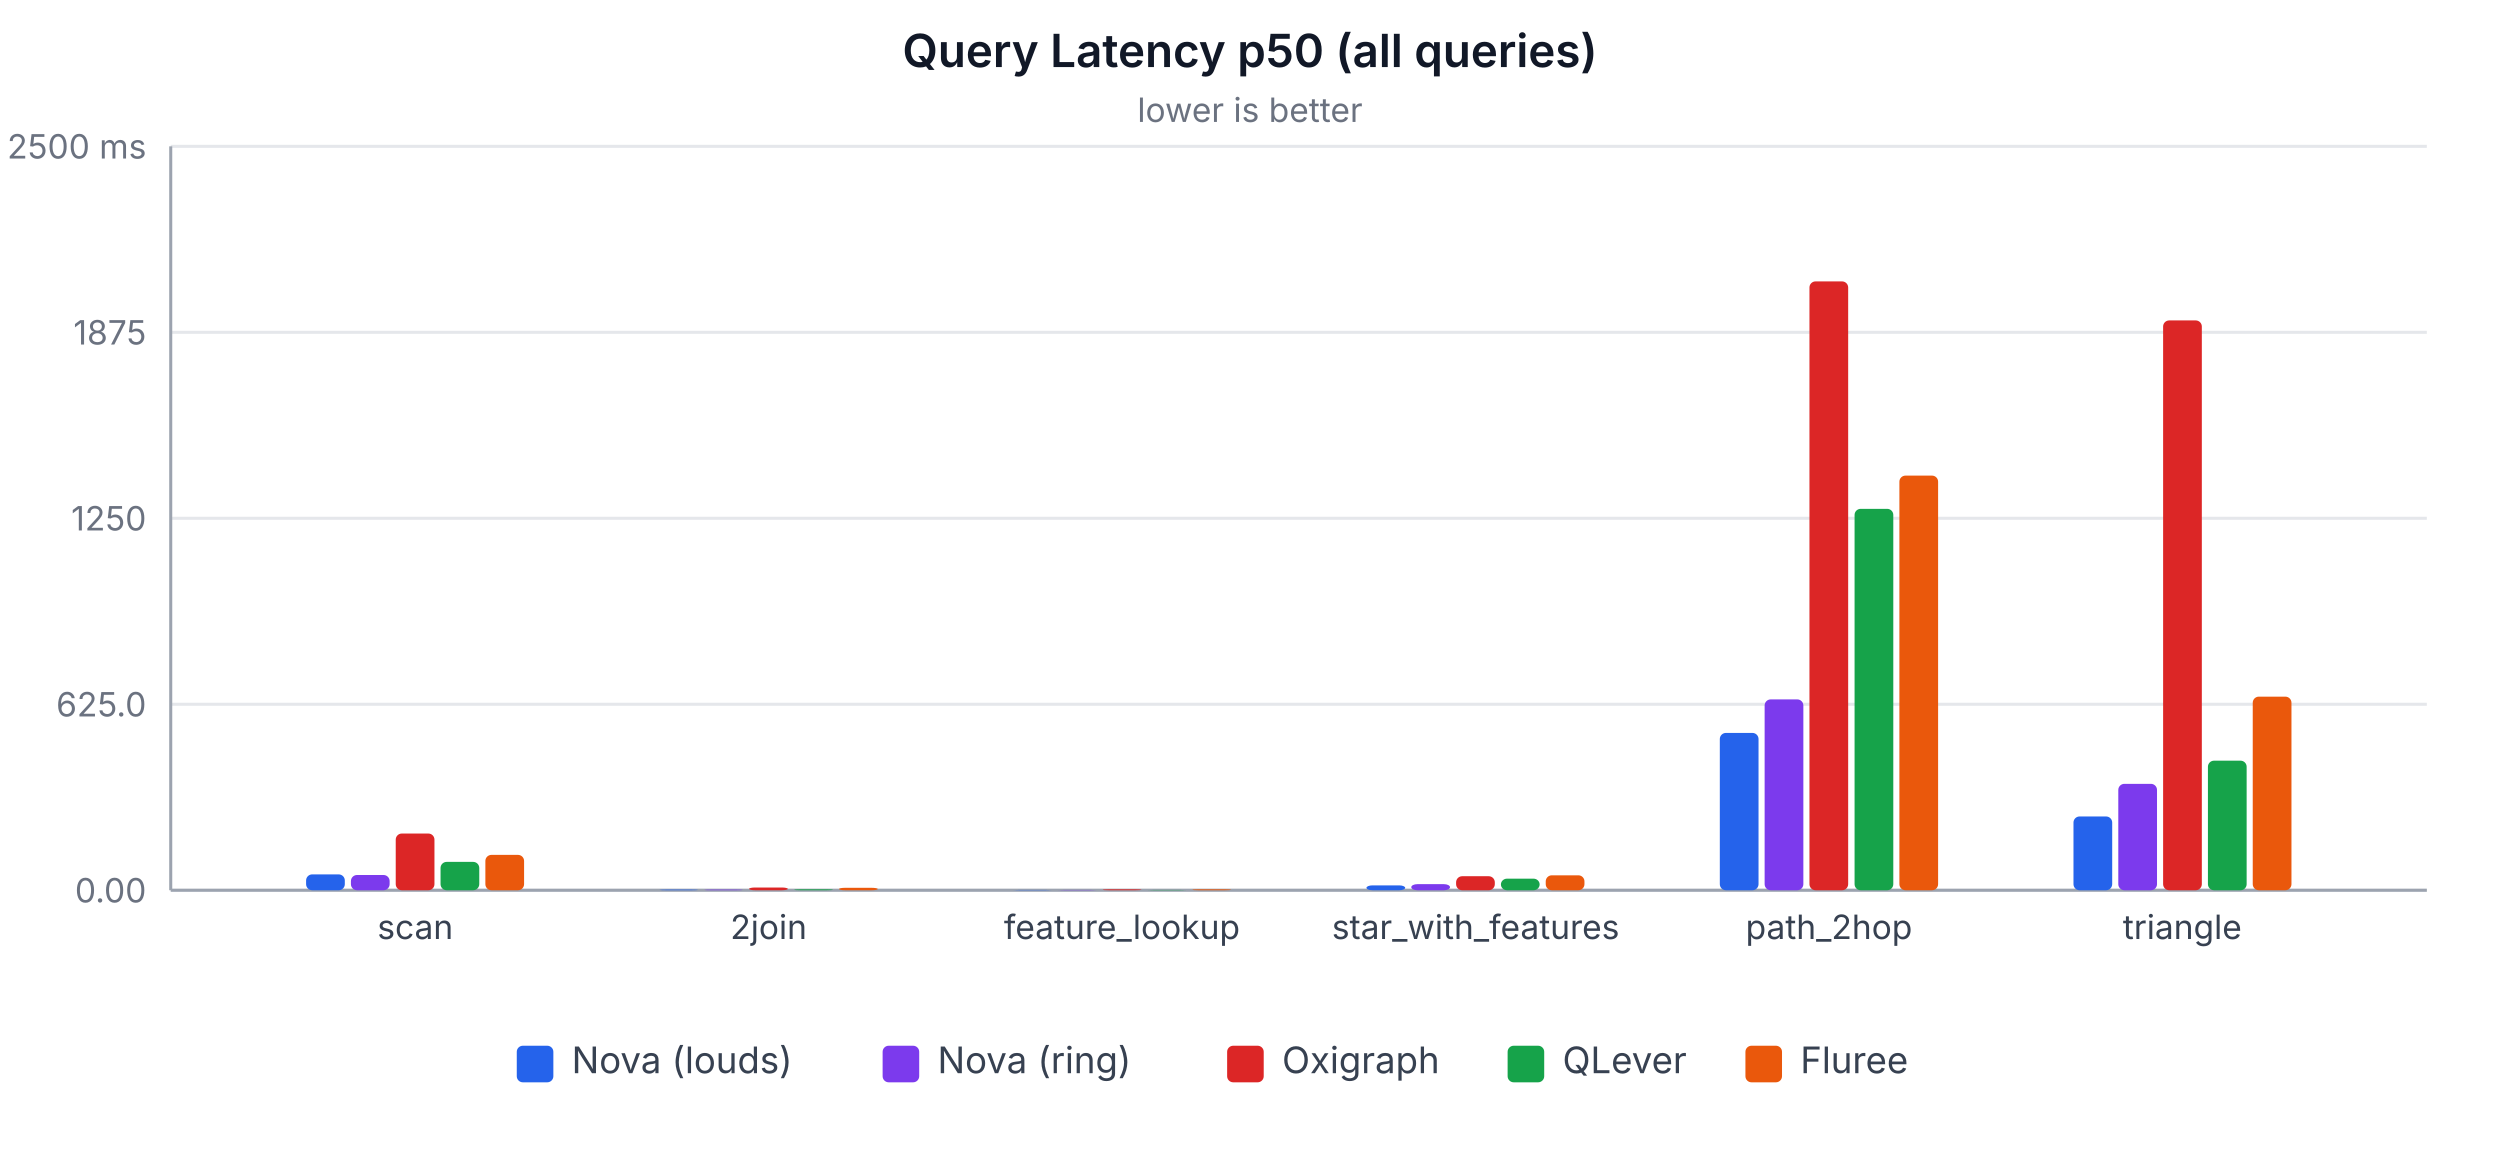
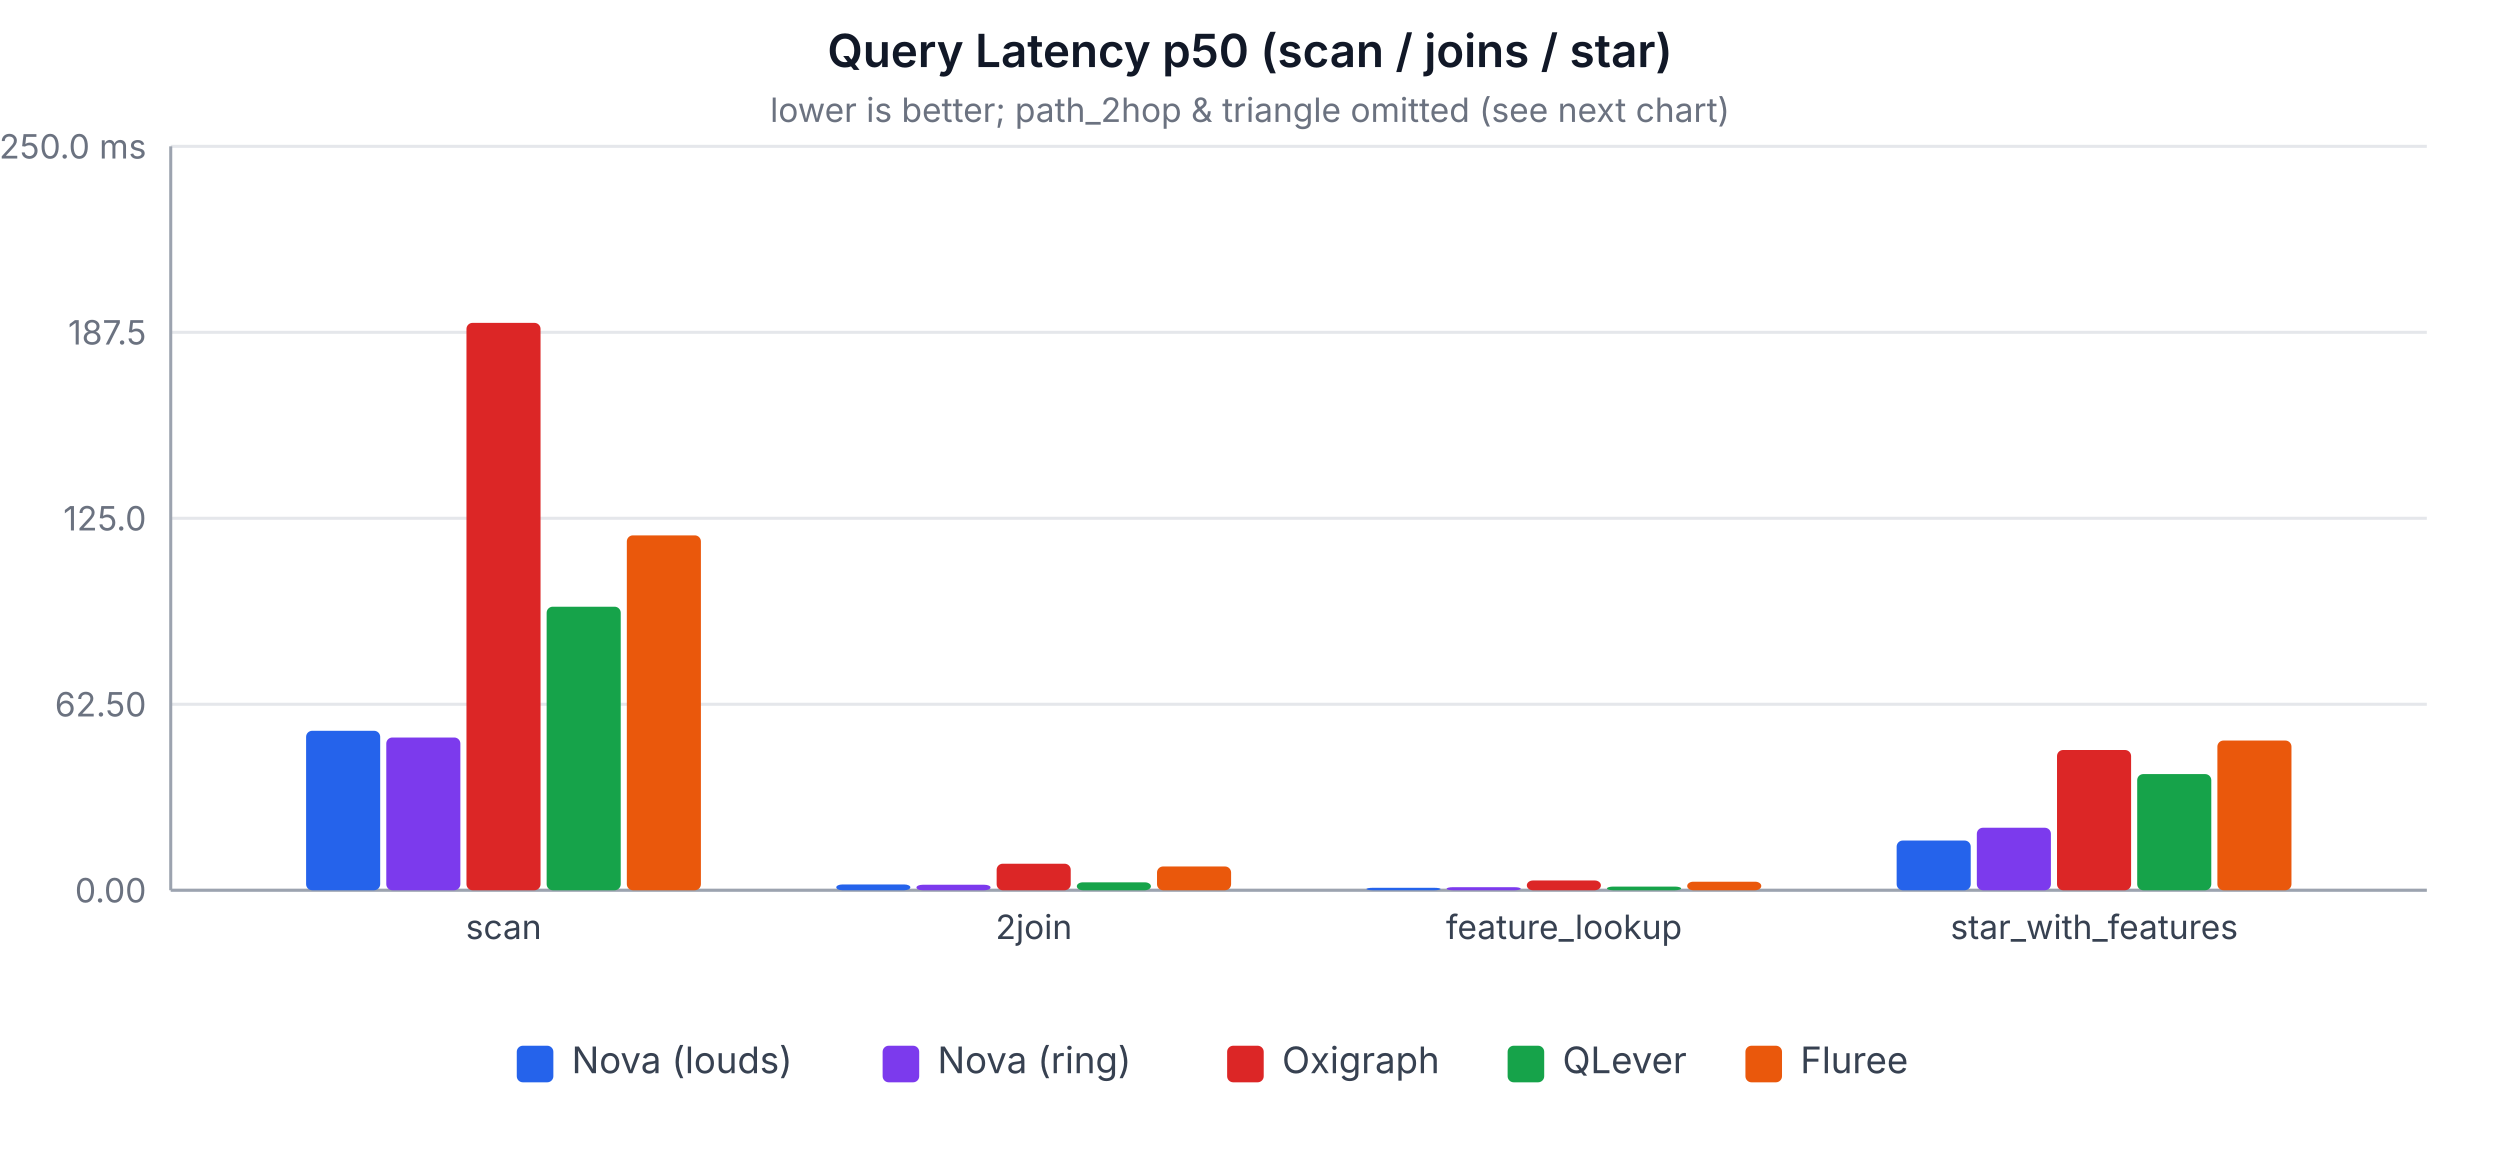
- <svg xmlns="http://www.w3.org/2000/svg" width="820" height="380" viewBox="0 0 820 380" role="img" aria-label="Query Latency p50 (all queries)">
+ <svg xmlns="http://www.w3.org/2000/svg" width="820" height="380" viewBox="0 0 820 380" role="img" aria-label="Query Latency p50 (scan / joins / star)">
  <style>
  .title { fill: #111827; }
  .muted { fill: #6b7280; }
  .label { fill: #374151; }
  .grid  { stroke: #e5e7eb; stroke-width: 1; }
  .axis  { stroke: #9ca3af; stroke-width: 1; }
  @media (prefers-color-scheme: dark) {
    .title { fill: #f3f4f6; }
    .muted { fill: #9ca3af; }
    .label { fill: #d1d5db; }
    .grid  { stroke: #374151; }
    .axis  { stroke: #6b7280; }
  }
</style>
-   <text class="title" x="410.0" y="22" text-anchor="middle" font-family="system-ui, -apple-system, sans-serif" font-size="15" font-weight="600">Query Latency p50 (all queries)</text>
-   <text class="muted" x="410.0" y="40" text-anchor="middle" font-family="system-ui, -apple-system, sans-serif" font-size="11">lower is better</text>
+   <text class="title" x="410.0" y="22" text-anchor="middle" font-family="system-ui, -apple-system, sans-serif" font-size="15" font-weight="600">Query Latency p50 (scan / joins / star)</text>
+   <text class="muted" x="410.0" y="40" text-anchor="middle" font-family="system-ui, -apple-system, sans-serif" font-size="11">lower is better; path_2hop &amp; triangle omitted (see next chart)</text>
  <line class="grid" x1="56" y1="292.0" x2="796" y2="292.0" />
  <text class="muted" x="48" y="296.0" text-anchor="end" font-family="system-ui, -apple-system, sans-serif" font-size="11">0.00</text>
  <line class="grid" x1="56" y1="231.0" x2="796" y2="231.0" />
-   <text class="muted" x="48" y="235.0" text-anchor="end" font-family="system-ui, -apple-system, sans-serif" font-size="11">625.0</text>
+   <text class="muted" x="48" y="235.0" text-anchor="end" font-family="system-ui, -apple-system, sans-serif" font-size="11">62.50</text>
  <line class="grid" x1="56" y1="170.0" x2="796" y2="170.0" />
-   <text class="muted" x="48" y="174.0" text-anchor="end" font-family="system-ui, -apple-system, sans-serif" font-size="11">1250</text>
+   <text class="muted" x="48" y="174.0" text-anchor="end" font-family="system-ui, -apple-system, sans-serif" font-size="11">125.0</text>
  <line class="grid" x1="56" y1="109.0" x2="796" y2="109.0" />
-   <text class="muted" x="48" y="113.0" text-anchor="end" font-family="system-ui, -apple-system, sans-serif" font-size="11">1875</text>
+   <text class="muted" x="48" y="113.0" text-anchor="end" font-family="system-ui, -apple-system, sans-serif" font-size="11">187.5</text>
  <line class="grid" x1="56" y1="48.0" x2="796" y2="48.0" />
-   <text class="muted" x="48" y="52.0" text-anchor="end" font-family="system-ui, -apple-system, sans-serif" font-size="11">2500 ms</text>
+   <text class="muted" x="48" y="52.0" text-anchor="end" font-family="system-ui, -apple-system, sans-serif" font-size="11">250.0 ms</text>
  <line class="axis" x1="56" y1="48" x2="56" y2="292" />
  <line class="axis" x1="56" y1="292" x2="796" y2="292" />
-   <rect x="100.4" y="286.8" width="12.7" height="5.2" fill="#2563eb" rx="2" />
-   <rect x="115.1" y="287.0" width="12.7" height="5.0" fill="#7c3aed" rx="2" />
-   <rect x="129.8" y="273.4" width="12.7" height="18.6" fill="#dc2626" rx="2" />
-   <rect x="144.5" y="282.7" width="12.7" height="9.3" fill="#16a34a" rx="2" />
-   <rect x="159.2" y="280.4" width="12.7" height="11.6" fill="#ea580c" rx="2" />
-   <text class="label" x="136.2" y="308" text-anchor="middle" font-family="system-ui, -apple-system, sans-serif" font-size="11">scan</text>
-   <rect x="216.3" y="291.8" width="12.7" height="0.2" fill="#2563eb" rx="2" />
-   <rect x="231.0" y="291.8" width="12.7" height="0.2" fill="#7c3aed" rx="2" />
-   <rect x="245.7" y="291.1" width="12.7" height="0.9" fill="#dc2626" rx="2" />
-   <rect x="260.5" y="291.7" width="12.7" height="0.3" fill="#16a34a" rx="2" />
-   <rect x="275.2" y="291.2" width="12.7" height="0.8" fill="#ea580c" rx="2" />
-   <text class="label" x="252.1" y="308" text-anchor="middle" font-family="system-ui, -apple-system, sans-serif" font-size="11">2join</text>
-   <rect x="332.3" y="291.9" width="12.7" height="0.1" fill="#2563eb" rx="2" />
-   <rect x="347.0" y="291.9" width="12.7" height="0.1" fill="#7c3aed" rx="2" />
-   <rect x="361.7" y="291.7" width="12.7" height="0.3" fill="#dc2626" rx="2" />
-   <rect x="376.4" y="291.9" width="12.7" height="0.1" fill="#16a34a" rx="2" />
-   <rect x="391.1" y="291.7" width="12.7" height="0.3" fill="#ea580c" rx="2" />
-   <text class="label" x="368.0" y="308" text-anchor="middle" font-family="system-ui, -apple-system, sans-serif" font-size="11">feature_lookup</text>
-   <rect x="448.2" y="290.4" width="12.7" height="1.6" fill="#2563eb" rx="2" />
-   <rect x="462.9" y="290.0" width="12.7" height="2.0" fill="#7c3aed" rx="2" />
-   <rect x="477.6" y="287.4" width="12.7" height="4.6" fill="#dc2626" rx="2" />
-   <rect x="492.3" y="288.2" width="12.7" height="3.8" fill="#16a34a" rx="2" />
-   <rect x="507.0" y="287.1" width="12.7" height="4.9" fill="#ea580c" rx="2" />
-   <text class="label" x="484.0" y="308" text-anchor="middle" font-family="system-ui, -apple-system, sans-serif" font-size="11">star_with_features</text>
-   <rect x="564.1" y="240.4" width="12.7" height="51.6" fill="#2563eb" rx="2" />
-   <rect x="578.8" y="229.4" width="12.7" height="62.6" fill="#7c3aed" rx="2" />
-   <rect x="593.5" y="92.3" width="12.7" height="199.7" fill="#dc2626" rx="2" />
-   <rect x="608.3" y="166.9" width="12.7" height="125.1" fill="#16a34a" rx="2" />
-   <rect x="623.0" y="156.0" width="12.7" height="136.0" fill="#ea580c" rx="2" />
-   <text class="label" x="599.9" y="308" text-anchor="middle" font-family="system-ui, -apple-system, sans-serif" font-size="11">path_2hop</text>
-   <rect x="680.1" y="267.8" width="12.7" height="24.2" fill="#2563eb" rx="2" />
-   <rect x="694.8" y="257.1" width="12.7" height="34.9" fill="#7c3aed" rx="2" />
-   <rect x="709.5" y="105.1" width="12.7" height="186.9" fill="#dc2626" rx="2" />
-   <rect x="724.2" y="249.5" width="12.7" height="42.5" fill="#16a34a" rx="2" />
-   <rect x="738.9" y="228.5" width="12.7" height="63.5" fill="#ea580c" rx="2" />
-   <text class="label" x="715.8" y="308" text-anchor="middle" font-family="system-ui, -apple-system, sans-serif" font-size="11">triangle</text>
+   <rect x="100.4" y="239.7" width="24.3" height="52.3" fill="#2563eb" rx="2" />
+   <rect x="126.7" y="241.9" width="24.3" height="50.1" fill="#7c3aed" rx="2" />
+   <rect x="153.0" y="105.9" width="24.3" height="186.1" fill="#dc2626" rx="2" />
+   <rect x="179.3" y="199.0" width="24.3" height="93.0" fill="#16a34a" rx="2" />
+   <rect x="205.6" y="175.6" width="24.3" height="116.4" fill="#ea580c" rx="2" />
+   <text class="label" x="165.2" y="308" text-anchor="middle" font-family="system-ui, -apple-system, sans-serif" font-size="11">scan</text>
+   <rect x="274.3" y="290.1" width="24.3" height="1.9" fill="#2563eb" rx="2" />
+   <rect x="300.6" y="290.2" width="24.3" height="1.8" fill="#7c3aed" rx="2" />
+   <rect x="326.9" y="283.3" width="24.3" height="8.7" fill="#dc2626" rx="2" />
+   <rect x="353.2" y="289.4" width="24.3" height="2.6" fill="#16a34a" rx="2" />
+   <rect x="379.5" y="284.2" width="24.3" height="7.8" fill="#ea580c" rx="2" />
+   <text class="label" x="339.1" y="308" text-anchor="middle" font-family="system-ui, -apple-system, sans-serif" font-size="11">2join</text>
+   <rect x="448.2" y="291.2" width="24.3" height="0.8" fill="#2563eb" rx="2" />
+   <rect x="474.5" y="291.0" width="24.3" height="1.0" fill="#7c3aed" rx="2" />
+   <rect x="500.8" y="288.8" width="24.3" height="3.2" fill="#dc2626" rx="2" />
+   <rect x="527.1" y="290.8" width="24.3" height="1.2" fill="#16a34a" rx="2" />
+   <rect x="553.4" y="289.2" width="24.3" height="2.8" fill="#ea580c" rx="2" />
+   <text class="label" x="513.0" y="308" text-anchor="middle" font-family="system-ui, -apple-system, sans-serif" font-size="11">feature_lookup</text>
+   <rect x="622.1" y="275.7" width="24.3" height="16.3" fill="#2563eb" rx="2" />
+   <rect x="648.4" y="271.5" width="24.3" height="20.5" fill="#7c3aed" rx="2" />
+   <rect x="674.7" y="246.0" width="24.3" height="46.0" fill="#dc2626" rx="2" />
+   <rect x="701.0" y="253.9" width="24.3" height="38.1" fill="#16a34a" rx="2" />
+   <rect x="727.3" y="242.9" width="24.3" height="49.1" fill="#ea580c" rx="2" />
+   <text class="label" x="686.9" y="308" text-anchor="middle" font-family="system-ui, -apple-system, sans-serif" font-size="11">star_with_features</text>
  <rect x="169.5" y="343" width="12" height="12" fill="#2563eb" rx="2" />
  <text class="label" x="187.5" y="352" font-family="system-ui, -apple-system, sans-serif" font-size="12">Nova (louds)</text>
  <rect x="289.5" y="343" width="12" height="12" fill="#7c3aed" rx="2" />
  <text class="label" x="307.5" y="352" font-family="system-ui, -apple-system, sans-serif" font-size="12">Nova (ring)</text>
  <rect x="402.5" y="343" width="12" height="12" fill="#dc2626" rx="2" />
  <text class="label" x="420.5" y="352" font-family="system-ui, -apple-system, sans-serif" font-size="12">Oxigraph</text>
  <rect x="494.5" y="343" width="12" height="12" fill="#16a34a" rx="2" />
  <text class="label" x="512.5" y="352" font-family="system-ui, -apple-system, sans-serif" font-size="12">QLever</text>
  <rect x="572.5" y="343" width="12" height="12" fill="#ea580c" rx="2" />
  <text class="label" x="590.5" y="352" font-family="system-ui, -apple-system, sans-serif" font-size="12">Fluree</text>
</svg>
